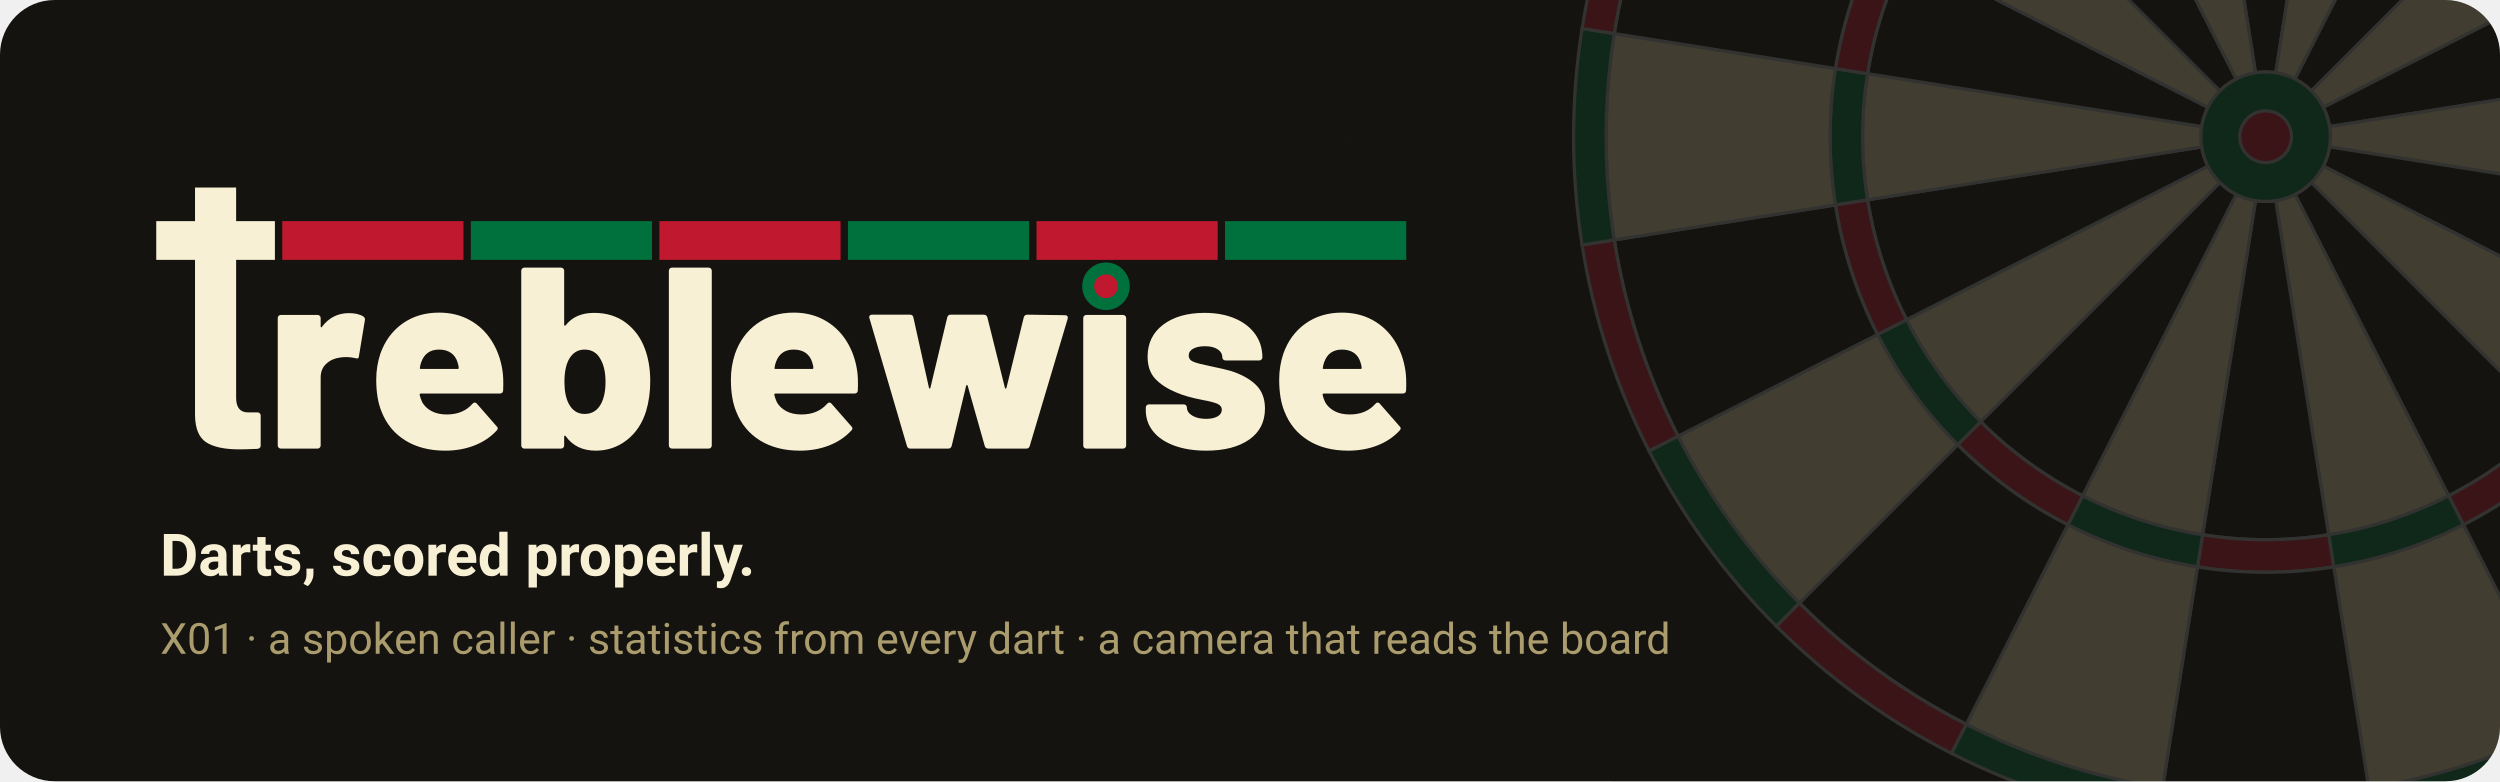
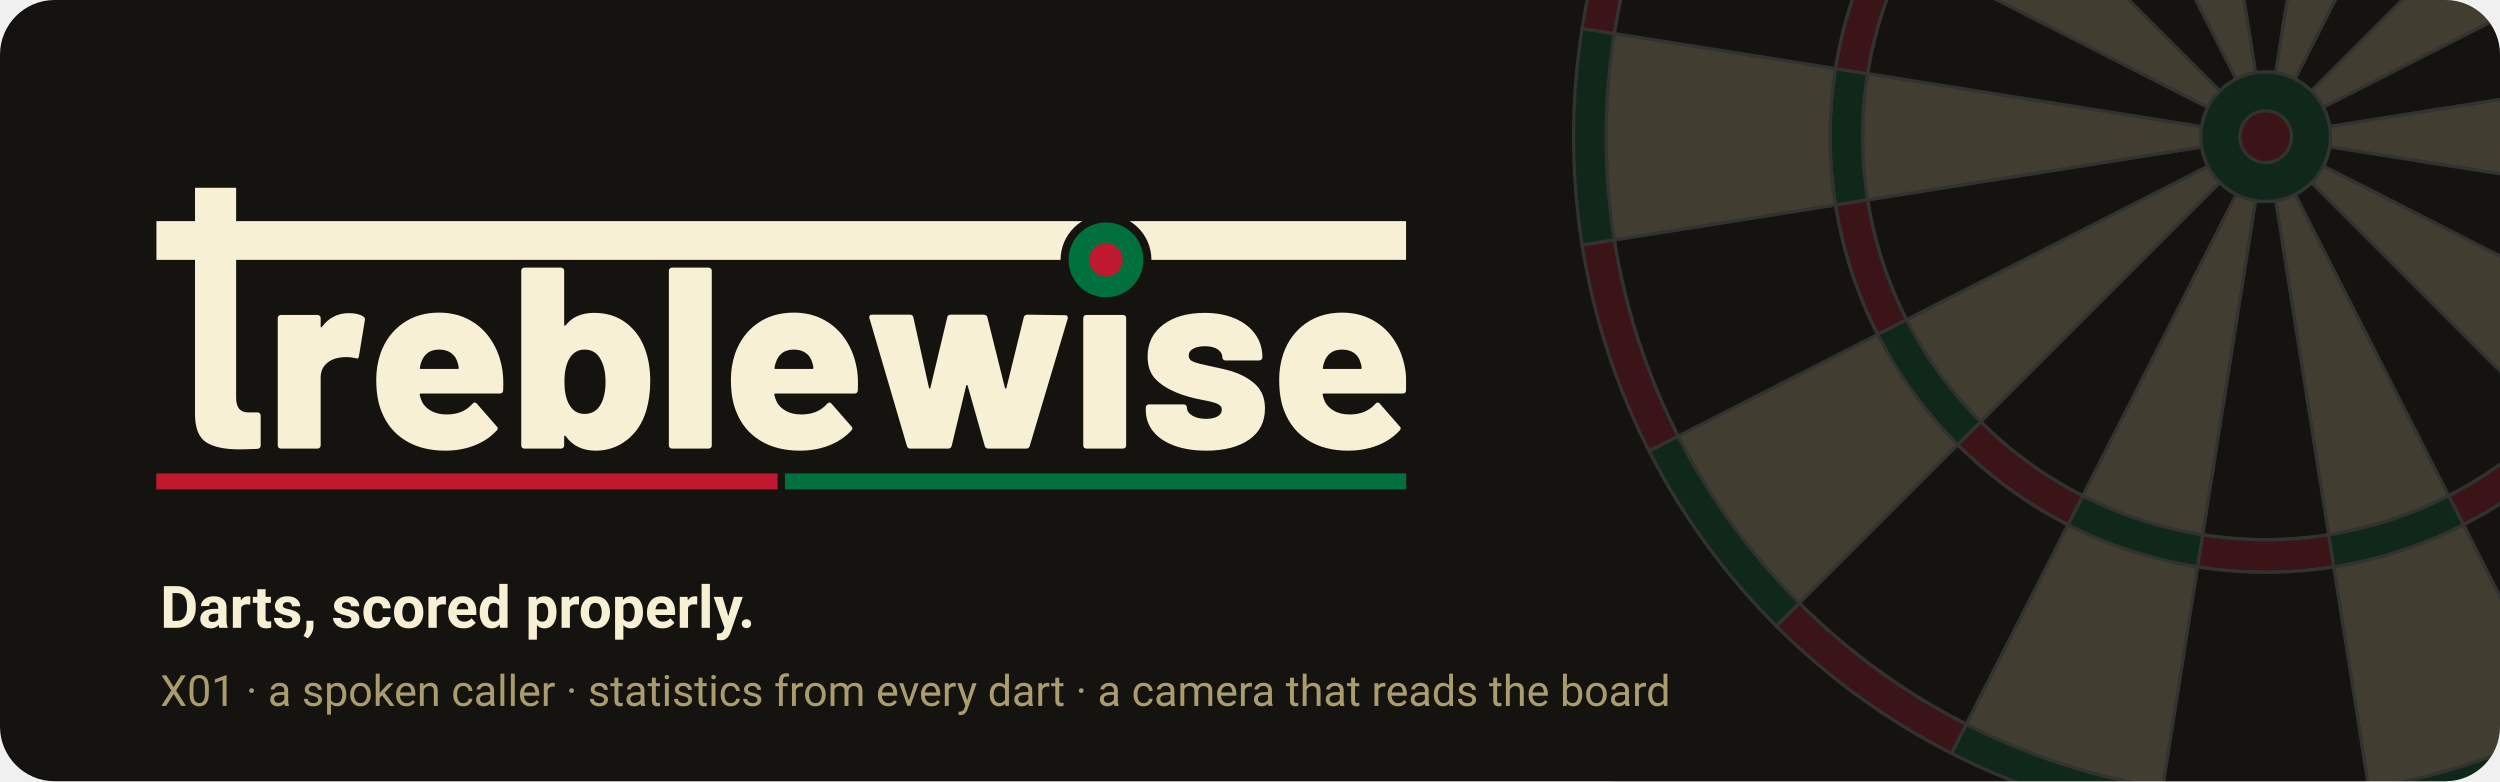
<svg xmlns="http://www.w3.org/2000/svg" viewBox="0 0 1280 400" width="1280" height="400">
  <defs>
    <clipPath id="tile">
      <rect width="1280" height="400" rx="28" />
    </clipPath>
  </defs>
  <g clip-path="url(#tile)">
    <rect width="1280" height="400" fill="#15130f" />
    <g opacity="0.22" transform="translate(1160 70) scale(2.084257) translate(0 0)">
      <defs>
        <g id="board-v-0">
          <circle cx="0" cy="0" r="225.5" fill="#141414" />
          <g stroke="#9aa0a6" stroke-width="0.8">
            <path d="M 15.49,-97.78 A 99 99 0 0 0 -15.49,-97.78 L -2.49,-15.70 A 15.9 15.9 0 0 1 2.49,-15.70 Z" fill="#15130f" />
            <path d="M 16.74,-105.68 A 107 107 0 0 0 -16.74,-105.68 L -15.49,-97.78 A 99 99 0 0 1 15.49,-97.78 Z" fill="#c0182f" />
            <path d="M 25.34,-160.01 A 162 162 0 0 0 -25.34,-160.01 L -16.74,-105.68 A 107 107 0 0 1 16.74,-105.68 Z" fill="#15130f" />
            <path d="M 26.59,-167.91 A 170 170 0 0 0 -26.59,-167.91 L -25.34,-160.01 A 162 162 0 0 1 25.34,-160.01 Z" fill="#c0182f" />
            <path d="M 44.95,-88.21 A 99 99 0 0 0 15.49,-97.78 L 2.49,-15.70 A 15.9 15.9 0 0 1 7.22,-14.17 Z" fill="#e5d3a8" />
            <path d="M 48.58,-95.34 A 107 107 0 0 0 16.74,-105.68 L 15.49,-97.78 A 99 99 0 0 1 44.95,-88.21 Z" fill="#00713c" />
            <path d="M 73.55,-144.34 A 162 162 0 0 0 25.34,-160.01 L 16.74,-105.68 A 107 107 0 0 1 48.58,-95.34 Z" fill="#e5d3a8" />
            <path d="M 77.18,-151.47 A 170 170 0 0 0 26.59,-167.91 L 25.34,-160.01 A 162 162 0 0 1 73.55,-144.34 Z" fill="#00713c" />
            <path d="M 70.00,-70.00 A 99 99 0 0 0 44.95,-88.21 L 7.22,-14.17 A 15.9 15.9 0 0 1 11.24,-11.24 Z" fill="#15130f" />
            <path d="M 75.66,-75.66 A 107 107 0 0 0 48.58,-95.34 L 44.95,-88.21 A 99 99 0 0 1 70.00,-70.00 Z" fill="#c0182f" />
            <path d="M 114.55,-114.55 A 162 162 0 0 0 73.55,-144.34 L 48.58,-95.34 A 107 107 0 0 1 75.66,-75.66 Z" fill="#15130f" />
            <path d="M 120.21,-120.21 A 170 170 0 0 0 77.18,-151.47 L 73.55,-144.34 A 162 162 0 0 1 114.55,-114.55 Z" fill="#c0182f" />
            <path d="M 88.21,-44.95 A 99 99 0 0 0 70.00,-70.00 L 11.24,-11.24 A 15.9 15.9 0 0 1 14.17,-7.22 Z" fill="#e5d3a8" />
            <path d="M 95.34,-48.58 A 107 107 0 0 0 75.66,-75.66 L 70.00,-70.00 A 99 99 0 0 1 88.21,-44.95 Z" fill="#00713c" />
            <path d="M 144.34,-73.55 A 162 162 0 0 0 114.55,-114.55 L 75.66,-75.66 A 107 107 0 0 1 95.34,-48.58 Z" fill="#e5d3a8" />
            <path d="M 151.47,-77.18 A 170 170 0 0 0 120.21,-120.21 L 114.55,-114.55 A 162 162 0 0 1 144.34,-73.55 Z" fill="#00713c" />
            <path d="M 97.78,-15.49 A 99 99 0 0 0 88.21,-44.95 L 14.17,-7.22 A 15.9 15.9 0 0 1 15.70,-2.49 Z" fill="#15130f" />
            <path d="M 105.68,-16.74 A 107 107 0 0 0 95.34,-48.58 L 88.21,-44.95 A 99 99 0 0 1 97.78,-15.49 Z" fill="#c0182f" />
            <path d="M 160.01,-25.34 A 162 162 0 0 0 144.34,-73.55 L 95.34,-48.58 A 107 107 0 0 1 105.68,-16.74 Z" fill="#15130f" />
            <path d="M 167.91,-26.59 A 170 170 0 0 0 151.47,-77.18 L 144.34,-73.55 A 162 162 0 0 1 160.01,-25.34 Z" fill="#c0182f" />
            <path d="M 97.78,15.49 A 99 99 0 0 0 97.78,-15.49 L 15.70,-2.49 A 15.9 15.9 0 0 1 15.70,2.49 Z" fill="#e5d3a8" />
            <path d="M 105.68,16.74 A 107 107 0 0 0 105.68,-16.74 L 97.78,-15.49 A 99 99 0 0 1 97.78,15.49 Z" fill="#00713c" />
            <path d="M 160.01,25.34 A 162 162 0 0 0 160.01,-25.34 L 105.68,-16.74 A 107 107 0 0 1 105.68,16.74 Z" fill="#e5d3a8" />
            <path d="M 167.91,26.59 A 170 170 0 0 0 167.91,-26.59 L 160.01,-25.34 A 162 162 0 0 1 160.01,25.34 Z" fill="#00713c" />
            <path d="M 88.21,44.95 A 99 99 0 0 0 97.78,15.49 L 15.70,2.49 A 15.9 15.9 0 0 1 14.17,7.22 Z" fill="#15130f" />
            <path d="M 95.34,48.58 A 107 107 0 0 0 105.68,16.74 L 97.78,15.49 A 99 99 0 0 1 88.21,44.95 Z" fill="#c0182f" />
            <path d="M 144.34,73.55 A 162 162 0 0 0 160.01,25.34 L 105.68,16.74 A 107 107 0 0 1 95.34,48.58 Z" fill="#15130f" />
            <path d="M 151.47,77.18 A 170 170 0 0 0 167.91,26.59 L 160.01,25.34 A 162 162 0 0 1 144.34,73.55 Z" fill="#c0182f" />
            <path d="M 70.00,70.00 A 99 99 0 0 0 88.21,44.95 L 14.17,7.22 A 15.9 15.9 0 0 1 11.24,11.24 Z" fill="#e5d3a8" />
            <path d="M 75.66,75.66 A 107 107 0 0 0 95.34,48.58 L 88.21,44.95 A 99 99 0 0 1 70.00,70.00 Z" fill="#00713c" />
            <path d="M 114.55,114.55 A 162 162 0 0 0 144.34,73.55 L 95.34,48.58 A 107 107 0 0 1 75.66,75.66 Z" fill="#e5d3a8" />
            <path d="M 120.21,120.21 A 170 170 0 0 0 151.47,77.18 L 144.34,73.55 A 162 162 0 0 1 114.55,114.55 Z" fill="#00713c" />
            <path d="M 44.95,88.21 A 99 99 0 0 0 70.00,70.00 L 11.24,11.24 A 15.9 15.9 0 0 1 7.22,14.17 Z" fill="#15130f" />
            <path d="M 48.58,95.34 A 107 107 0 0 0 75.66,75.66 L 70.00,70.00 A 99 99 0 0 1 44.95,88.21 Z" fill="#c0182f" />
            <path d="M 73.55,144.34 A 162 162 0 0 0 114.55,114.55 L 75.66,75.66 A 107 107 0 0 1 48.58,95.34 Z" fill="#15130f" />
            <path d="M 77.18,151.47 A 170 170 0 0 0 120.21,120.21 L 114.55,114.55 A 162 162 0 0 1 73.55,144.34 Z" fill="#c0182f" />
            <path d="M 15.49,97.78 A 99 99 0 0 0 44.95,88.21 L 7.22,14.17 A 15.9 15.9 0 0 1 2.49,15.70 Z" fill="#e5d3a8" />
            <path d="M 16.74,105.68 A 107 107 0 0 0 48.58,95.34 L 44.95,88.21 A 99 99 0 0 1 15.49,97.78 Z" fill="#00713c" />
            <path d="M 25.34,160.01 A 162 162 0 0 0 73.55,144.34 L 48.58,95.34 A 107 107 0 0 1 16.74,105.68 Z" fill="#e5d3a8" />
            <path d="M 26.59,167.91 A 170 170 0 0 0 77.18,151.47 L 73.55,144.34 A 162 162 0 0 1 25.34,160.01 Z" fill="#00713c" />
            <path d="M -15.49,97.78 A 99 99 0 0 0 15.49,97.78 L 2.49,15.70 A 15.9 15.9 0 0 1 -2.49,15.70 Z" fill="#15130f" />
            <path d="M -16.74,105.68 A 107 107 0 0 0 16.74,105.68 L 15.49,97.78 A 99 99 0 0 1 -15.49,97.78 Z" fill="#c0182f" />
            <path d="M -25.34,160.01 A 162 162 0 0 0 25.34,160.01 L 16.74,105.68 A 107 107 0 0 1 -16.74,105.68 Z" fill="#15130f" />
            <path d="M -26.59,167.91 A 170 170 0 0 0 26.59,167.91 L 25.34,160.01 A 162 162 0 0 1 -25.34,160.01 Z" fill="#c0182f" />
            <path d="M -44.95,88.21 A 99 99 0 0 0 -15.49,97.78 L -2.49,15.70 A 15.9 15.9 0 0 1 -7.22,14.17 Z" fill="#e5d3a8" />
            <path d="M -48.58,95.34 A 107 107 0 0 0 -16.74,105.68 L -15.49,97.78 A 99 99 0 0 1 -44.95,88.21 Z" fill="#00713c" />
            <path d="M -73.55,144.34 A 162 162 0 0 0 -25.34,160.01 L -16.74,105.68 A 107 107 0 0 1 -48.58,95.34 Z" fill="#e5d3a8" />
            <path d="M -77.18,151.47 A 170 170 0 0 0 -26.59,167.91 L -25.34,160.01 A 162 162 0 0 1 -73.55,144.34 Z" fill="#00713c" />
            <path d="M -70.00,70.00 A 99 99 0 0 0 -44.95,88.21 L -7.22,14.17 A 15.9 15.9 0 0 1 -11.24,11.24 Z" fill="#15130f" />
            <path d="M -75.66,75.66 A 107 107 0 0 0 -48.58,95.34 L -44.95,88.21 A 99 99 0 0 1 -70.00,70.00 Z" fill="#c0182f" />
            <path d="M -114.55,114.55 A 162 162 0 0 0 -73.55,144.34 L -48.58,95.34 A 107 107 0 0 1 -75.66,75.66 Z" fill="#15130f" />
            <path d="M -120.21,120.21 A 170 170 0 0 0 -77.18,151.47 L -73.55,144.34 A 162 162 0 0 1 -114.55,114.55 Z" fill="#c0182f" />
            <path d="M -88.21,44.95 A 99 99 0 0 0 -70.00,70.00 L -11.24,11.24 A 15.9 15.9 0 0 1 -14.17,7.22 Z" fill="#e5d3a8" />
            <path d="M -95.34,48.58 A 107 107 0 0 0 -75.66,75.66 L -70.00,70.00 A 99 99 0 0 1 -88.21,44.95 Z" fill="#00713c" />
            <path d="M -144.34,73.55 A 162 162 0 0 0 -114.55,114.55 L -75.66,75.66 A 107 107 0 0 1 -95.34,48.58 Z" fill="#e5d3a8" />
            <path d="M -151.47,77.18 A 170 170 0 0 0 -120.21,120.21 L -114.55,114.55 A 162 162 0 0 1 -144.34,73.55 Z" fill="#00713c" />
            <path d="M -97.78,15.49 A 99 99 0 0 0 -88.21,44.95 L -14.17,7.22 A 15.9 15.9 0 0 1 -15.70,2.49 Z" fill="#15130f" />
            <path d="M -105.68,16.74 A 107 107 0 0 0 -95.34,48.58 L -88.21,44.95 A 99 99 0 0 1 -97.78,15.49 Z" fill="#c0182f" />
            <path d="M -160.01,25.34 A 162 162 0 0 0 -144.34,73.55 L -95.34,48.58 A 107 107 0 0 1 -105.68,16.74 Z" fill="#15130f" />
            <path d="M -167.91,26.59 A 170 170 0 0 0 -151.47,77.18 L -144.34,73.55 A 162 162 0 0 1 -160.01,25.34 Z" fill="#c0182f" />
            <path d="M -97.78,-15.49 A 99 99 0 0 0 -97.78,15.49 L -15.70,2.49 A 15.9 15.9 0 0 1 -15.70,-2.49 Z" fill="#e5d3a8" />
            <path d="M -105.68,-16.74 A 107 107 0 0 0 -105.68,16.74 L -97.78,15.49 A 99 99 0 0 1 -97.78,-15.49 Z" fill="#00713c" />
            <path d="M -160.01,-25.34 A 162 162 0 0 0 -160.01,25.34 L -105.68,16.74 A 107 107 0 0 1 -105.68,-16.74 Z" fill="#e5d3a8" />
            <path d="M -167.91,-26.59 A 170 170 0 0 0 -167.91,26.59 L -160.01,25.34 A 162 162 0 0 1 -160.01,-25.34 Z" fill="#00713c" />
            <path d="M -88.21,-44.95 A 99 99 0 0 0 -97.78,-15.49 L -15.70,-2.49 A 15.9 15.9 0 0 1 -14.17,-7.22 Z" fill="#15130f" />
            <path d="M -95.34,-48.58 A 107 107 0 0 0 -105.68,-16.74 L -97.78,-15.49 A 99 99 0 0 1 -88.21,-44.95 Z" fill="#c0182f" />
            <path d="M -144.34,-73.55 A 162 162 0 0 0 -160.01,-25.34 L -105.68,-16.74 A 107 107 0 0 1 -95.34,-48.58 Z" fill="#15130f" />
            <path d="M -151.47,-77.18 A 170 170 0 0 0 -167.91,-26.59 L -160.01,-25.34 A 162 162 0 0 1 -144.34,-73.55 Z" fill="#c0182f" />
            <path d="M -70.00,-70.00 A 99 99 0 0 0 -88.21,-44.95 L -14.17,-7.22 A 15.9 15.9 0 0 1 -11.24,-11.24 Z" fill="#e5d3a8" />
            <path d="M -75.66,-75.66 A 107 107 0 0 0 -95.34,-48.58 L -88.21,-44.95 A 99 99 0 0 1 -70.00,-70.00 Z" fill="#00713c" />
            <path d="M -114.55,-114.55 A 162 162 0 0 0 -144.34,-73.55 L -95.34,-48.58 A 107 107 0 0 1 -75.66,-75.66 Z" fill="#e5d3a8" />
            <path d="M -120.21,-120.21 A 170 170 0 0 0 -151.47,-77.18 L -144.34,-73.55 A 162 162 0 0 1 -114.55,-114.55 Z" fill="#00713c" />
            <path d="M -44.95,-88.21 A 99 99 0 0 0 -70.00,-70.00 L -11.24,-11.24 A 15.9 15.9 0 0 1 -7.22,-14.17 Z" fill="#15130f" />
            <path d="M -48.58,-95.34 A 107 107 0 0 0 -75.66,-75.66 L -70.00,-70.00 A 99 99 0 0 1 -44.95,-88.21 Z" fill="#c0182f" />
            <path d="M -73.55,-144.34 A 162 162 0 0 0 -114.55,-114.55 L -75.66,-75.66 A 107 107 0 0 1 -48.58,-95.34 Z" fill="#15130f" />
            <path d="M -77.18,-151.47 A 170 170 0 0 0 -120.21,-120.21 L -114.55,-114.55 A 162 162 0 0 1 -73.55,-144.34 Z" fill="#c0182f" />
            <path d="M -15.49,-97.78 A 99 99 0 0 0 -44.95,-88.21 L -7.22,-14.17 A 15.9 15.9 0 0 1 -2.49,-15.70 Z" fill="#e5d3a8" />
            <path d="M -16.74,-105.68 A 107 107 0 0 0 -48.58,-95.34 L -44.95,-88.21 A 99 99 0 0 1 -15.49,-97.78 Z" fill="#00713c" />
            <path d="M -25.34,-160.01 A 162 162 0 0 0 -73.55,-144.34 L -48.58,-95.34 A 107 107 0 0 1 -16.74,-105.68 Z" fill="#e5d3a8" />
            <path d="M -26.59,-167.91 A 170 170 0 0 0 -77.18,-151.47 L -73.55,-144.34 A 162 162 0 0 1 -25.34,-160.01 Z" fill="#00713c" />
            <circle cx="0" cy="0" r="15.9" fill="#00713c" />
            <circle cx="0" cy="0" r="6.35" fill="#c0182f" />
          </g>
        </g>
        <g id="darts-v-0" />
      </defs>
      <use href="#board-v-0" />
      <use href="#darts-v-0" />
    </g>
    <g transform="translate(80 96) scale(0.6842651)">
-       <path d="M29.01 0V170.41Q29.21 185.3 37.33 190.62Q45.45 195.94 62.28 195.94Q66.54 195.94 75.82 195.55Q78.14 195.16 78.14 193.04V170.6Q78.14 169.63 77.47 168.96Q76.79 168.28 75.82 168.28H68.67Q59.77 168.28 59.77 157.25V0H29.01ZM154.93 96.52Q156.48 97.49 156.09 99.42L151.64 126.31Q151.45 128.63 148.94 127.66Q145.45 126.89 142.36 126.89Q139.07 126.89 137.33 127.27Q131.33 128.05 127.18 131.91Q123.02 135.78 123.02 142.17V193.04Q123.02 194 122.34 194.68Q121.66 195.36 120.7 195.36H93.23Q92.26 195.36 91.59 194.68Q90.91 194 90.91 193.04V97.68Q90.91 96.71 91.59 96.03Q92.26 95.36 93.23 95.36H120.7Q121.66 95.36 122.34 96.03Q123.02 96.71 123.02 97.68V103.87Q123.02 104.45 123.4 104.64Q123.79 104.84 123.98 104.26Q131.72 94 144.1 94Q151.06 94 154.93 96.52ZM259.57 151.84Q259.38 154.16 257.06 154.16H198.07Q197.68 154.16 197.29 154.45Q196.91 154.74 197.1 155.13Q197.49 157.25 199.03 160.74Q201.35 164.8 206 167.31Q210.64 169.83 217.41 169.83Q229.59 169.83 236.56 161.9Q237.33 160.93 238.3 160.93Q239.26 160.93 239.85 161.7L254.74 178.72Q255.51 179.3 255.51 180.27Q255.51 181.04 254.74 181.82Q247.97 189.17 238.01 193.04Q228.05 196.91 216.25 196.91Q198.65 196.91 186.36 189.26Q174.08 181.62 168.67 167.89Q164.6 158.22 164.6 143.71Q164.6 133.66 167.7 124.37Q172.73 110.06 184.24 101.84Q195.74 93.62 211.61 93.62Q224.37 93.62 234.43 99.13Q244.49 104.64 250.77 114.41Q257.06 124.18 258.99 136.56Q259.96 142.36 259.57 151.84ZM198.26 130.75Q197.49 132.88 197.29 134.82Q196.91 135.78 198.07 135.78H225.53Q226.31 135.78 226.31 135.01Q226.31 133.46 225.53 131.14Q224.18 126.31 220.6 123.79Q217.02 121.28 211.61 121.28Q201.55 121.28 198.26 130.75ZM369.63 144.87Q369.63 156.87 366.54 167.31Q362.28 181.04 352.13 188.97Q341.97 196.91 328.82 196.91Q314.12 196.91 306.38 186.07Q306 185.49 305.61 185.69Q305.22 185.88 305.22 186.46V193.04Q305.22 194 304.55 194.68Q303.87 195.36 302.9 195.36H275.44Q274.47 195.36 273.79 194.68Q273.11 194 273.11 193.04V62.28Q273.11 61.32 273.79 60.64Q274.47 59.96 275.44 59.96H302.9Q303.87 59.96 304.55 60.64Q305.22 61.32 305.22 62.28V102.71Q305.22 103.29 305.61 103.38Q306 103.48 306.38 103.09Q313.54 93.81 327.66 93.81Q341.59 93.81 351.35 101.16Q361.12 108.51 365.57 120.5Q369.63 131.33 369.63 144.87ZM336.17 145.45Q336.17 134.82 332.3 128.24Q328.43 121.28 320.5 121.28Q313.15 121.28 309.09 128.05Q305.42 134.24 305.42 145.45Q305.42 155.71 308.7 161.9Q312.77 169.44 320.5 169.44Q328.63 169.44 332.69 162.09Q336.17 155.71 336.17 145.45ZM383.56 193.04V62.28Q383.56 61.32 384.24 60.64Q384.91 59.96 385.88 59.96H413.35Q414.31 59.96 414.99 60.64Q415.67 61.32 415.67 62.28V193.04Q415.67 194 414.99 194.68Q414.31 195.36 413.35 195.36H385.88Q384.91 195.36 384.24 194.68Q383.56 194 383.56 193.04ZM524.95 151.84Q524.76 154.16 522.44 154.16H463.44Q463.06 154.16 462.67 154.45Q462.28 154.74 462.48 155.13Q462.86 157.25 464.41 160.74Q466.73 164.8 471.37 167.31Q476.02 169.83 482.79 169.83Q494.97 169.83 501.93 161.9Q502.71 160.93 503.68 160.93Q504.64 160.93 505.22 161.7L520.12 178.72Q520.89 179.3 520.89 180.27Q520.89 181.04 520.12 181.82Q513.35 189.17 503.38 193.04Q493.42 196.91 481.62 196.91Q464.02 196.91 451.74 189.26Q439.46 181.62 434.04 167.89Q429.98 158.22 429.98 143.71Q429.98 133.66 433.08 124.37Q438.1 110.06 449.61 101.84Q461.12 93.62 476.98 93.62Q489.75 93.62 499.81 99.13Q509.86 104.64 516.15 114.41Q522.44 124.18 524.37 136.56Q525.34 142.36 524.95 151.84ZM463.64 130.75Q462.86 132.88 462.67 134.82Q462.28 135.78 463.44 135.78H490.91Q491.68 135.78 491.68 135.01Q491.68 133.46 490.91 131.14Q489.56 126.31 485.98 123.79Q482.4 121.28 476.98 121.28Q466.92 121.28 463.64 130.75ZM561.7 193.42 533.66 97.87 533.46 97.1Q533.46 95.16 535.59 95.16H564.02Q566.15 95.16 566.54 97.29L578.14 149.71Q578.34 150.48 578.72 150.48Q579.11 150.48 579.3 149.71L591.88 97.1Q592.46 95.16 594.39 95.16H619.15Q621.28 95.16 621.86 97.1L635.01 149.9Q635.2 150.48 635.59 150.48Q635.98 150.48 636.17 149.9L649.13 97.1Q649.71 95.16 651.84 95.16L680.08 95.55Q681.24 95.55 681.72 96.23Q682.21 96.91 682.01 98.07L653.58 193.42Q653 195.36 651.06 195.36H622.63Q620.5 195.36 619.92 193.42L607.16 148.36Q606.96 147.78 606.58 147.78Q606.19 147.78 606 148.36L595.16 193.42Q594.58 195.36 592.65 195.36H564.22Q562.28 195.36 561.7 193.42ZM693.62 193.04V97.68Q693.62 96.71 694.29 96.03Q694.97 95.36 695.94 95.36H723.4Q724.37 95.36 725.05 96.03Q725.73 96.71 725.73 97.68V193.04Q725.73 194 725.05 194.68Q724.37 195.36 723.4 195.36H695.94Q694.97 195.36 694.29 194.68Q693.62 194 693.62 193.04ZM740.43 166.73V164.6Q740.43 163.64 741.1 162.96Q741.78 162.28 742.75 162.28H768.86Q769.83 162.28 770.5 162.96Q771.18 163.64 771.18 164.6Q771.18 168.28 775.24 170.7Q779.3 173.11 785.49 173.11Q790.91 173.11 794.1 171.28Q797.29 169.44 797.29 166.34Q797.29 163.25 793.91 161.8Q790.52 160.35 782.98 158.99Q770.79 156.67 763.25 153.38Q753.38 149.32 747.58 143.23Q741.78 137.14 741.78 126.5Q741.78 111.41 753.48 102.61Q765.18 93.81 784.33 93.81Q797.29 93.81 807.06 97.97Q816.83 102.13 822.24 109.67Q827.66 117.21 827.66 127.08Q827.66 128.05 826.98 128.72Q826.31 129.4 825.34 129.4H800Q799.03 129.4 798.36 128.72Q797.68 128.05 797.68 127.08Q797.68 123.4 794.2 121.08Q790.72 118.76 784.72 118.76Q779.3 118.76 775.92 120.6Q772.53 122.44 772.53 125.73Q772.53 129.01 776.21 130.46Q779.88 131.91 788.59 133.66Q799.81 135.98 804.26 137.33Q816.25 141.2 822.92 147.78Q829.59 154.35 829.59 165.38Q829.59 180.46 817.7 188.68Q805.8 196.91 785.69 196.91Q771.95 196.91 761.7 193.13Q751.45 189.36 745.94 182.5Q740.43 175.63 740.43 166.73ZM935.2 151.84Q935.01 154.16 932.69 154.16H873.69Q873.31 154.16 872.92 154.45Q872.53 154.74 872.73 155.13Q873.11 157.25 874.66 160.74Q876.98 164.8 881.62 167.31Q886.27 169.83 893.04 169.83Q905.22 169.83 912.19 161.9Q912.96 160.93 913.93 160.93Q914.89 160.93 915.47 161.7L930.37 178.72Q931.14 179.3 931.14 180.27Q931.14 181.04 930.37 181.82Q923.6 189.17 913.64 193.04Q903.68 196.91 891.88 196.91Q874.27 196.91 861.99 189.26Q849.71 181.62 844.29 167.89Q840.23 158.22 840.23 143.71Q840.23 133.66 843.33 124.37Q848.36 110.06 859.86 101.84Q871.37 93.62 887.23 93.62Q900 93.62 910.06 99.13Q920.12 104.64 926.4 114.41Q932.69 124.18 934.62 136.56Q935.59 142.36 935.2 151.84ZM873.89 130.75Q873.11 132.88 872.92 134.82Q872.53 135.78 873.69 135.78H901.16Q901.93 135.78 901.93 135.01Q901.93 133.46 901.16 131.14Q899.81 126.31 896.23 123.79Q892.65 121.28 887.23 121.28Q877.18 121.28 873.89 130.75ZM0 25.15V54.16H88.78V25.15Z" fill="#f8f0d4" />
-       <path d="M94.28 25.15V54.16H229.87V25.15ZM376.46 25.15V54.16H512.05V25.15ZM658.64 25.15V54.16H794.22V25.15Z" fill="#c0182f" />
-       <path d="M235.37 25.15V54.16H370.96V25.15ZM517.55 25.15V54.16H653.14V25.15ZM799.72 25.15V54.16H935.31V25.15Z" fill="#00713c" />
-       <circle cx="710.64" cy="73.89" r="17.79" fill="#00713c" />
-       <circle cx="710.64" cy="73.89" r="8.895" fill="#c0182f" />
+       <defs>
+         <mask id="v-1-cut">
+           <rect width="935.31" height="235.91" fill="white" />
+           <circle cx="710.64" cy="54.16" r="34" fill="black" />
+         </mask>
+       </defs>
+       <path d="M29.01 0V170.41Q29.21 185.3 37.33 190.62Q45.45 195.94 62.28 195.94Q66.54 195.94 75.82 195.55Q78.14 195.16 78.14 193.04V170.6Q78.14 169.63 77.47 168.96Q76.79 168.28 75.82 168.28H68.67Q59.77 168.28 59.77 157.25V0H29.01ZM154.93 96.52Q156.48 97.49 156.09 99.42L151.64 126.31Q151.45 128.63 148.94 127.66Q145.45 126.89 142.36 126.89Q139.07 126.89 137.33 127.27Q131.33 128.05 127.18 131.91Q123.02 135.78 123.02 142.17V193.04Q123.02 194 122.34 194.68Q121.66 195.36 120.7 195.36H93.23Q92.26 195.36 91.59 194.68Q90.91 194 90.91 193.04V97.68Q90.91 96.71 91.59 96.03Q92.26 95.36 93.23 95.36H120.7Q121.66 95.36 122.34 96.03Q123.02 96.71 123.02 97.68V103.87Q123.02 104.45 123.4 104.64Q123.79 104.84 123.98 104.26Q131.72 94 144.1 94Q151.06 94 154.93 96.52ZM259.57 151.84Q259.38 154.16 257.06 154.16H198.07Q197.68 154.16 197.29 154.45Q196.91 154.74 197.1 155.13Q197.49 157.25 199.03 160.74Q201.35 164.8 206 167.31Q210.64 169.83 217.41 169.83Q229.59 169.83 236.56 161.9Q237.33 160.93 238.3 160.93Q239.26 160.93 239.85 161.7L254.74 178.72Q255.51 179.3 255.51 180.27Q255.51 181.04 254.74 181.82Q247.97 189.17 238.01 193.04Q228.05 196.91 216.25 196.91Q198.65 196.91 186.36 189.26Q174.08 181.62 168.67 167.89Q164.6 158.22 164.6 143.71Q164.6 133.66 167.7 124.37Q172.73 110.06 184.24 101.84Q195.74 93.62 211.61 93.62Q224.37 93.62 234.43 99.13Q244.49 104.64 250.77 114.41Q257.06 124.18 258.99 136.56Q259.96 142.36 259.57 151.84ZM198.26 130.75Q197.49 132.88 197.29 134.82Q196.91 135.78 198.07 135.78H225.53Q226.31 135.78 226.31 135.01Q226.31 133.46 225.53 131.14Q224.18 126.31 220.6 123.79Q217.02 121.28 211.61 121.28Q201.55 121.28 198.26 130.75ZM369.63 144.87Q369.63 156.87 366.54 167.31Q362.28 181.04 352.13 188.97Q341.97 196.91 328.82 196.91Q314.12 196.91 306.38 186.07Q306 185.49 305.61 185.69Q305.22 185.88 305.22 186.46V193.04Q305.22 194 304.55 194.68Q303.87 195.36 302.9 195.36H275.44Q274.47 195.36 273.79 194.68Q273.11 194 273.11 193.04V62.28Q273.11 61.32 273.79 60.64Q274.47 59.96 275.44 59.96H302.9Q303.87 59.96 304.55 60.64Q305.22 61.32 305.22 62.28V102.71Q305.22 103.29 305.61 103.38Q306 103.48 306.38 103.09Q313.54 93.81 327.66 93.81Q341.59 93.81 351.35 101.16Q361.12 108.51 365.57 120.5Q369.63 131.33 369.63 144.87ZM336.17 145.45Q336.17 134.82 332.3 128.24Q328.43 121.28 320.5 121.28Q313.15 121.28 309.09 128.05Q305.42 134.24 305.42 145.45Q305.42 155.71 308.7 161.9Q312.77 169.44 320.5 169.44Q328.63 169.44 332.69 162.09Q336.17 155.71 336.17 145.45ZM383.56 193.04V62.28Q383.56 61.32 384.24 60.64Q384.91 59.96 385.88 59.96H413.35Q414.31 59.96 414.99 60.64Q415.67 61.32 415.67 62.28V193.04Q415.67 194 414.99 194.68Q414.31 195.36 413.35 195.36H385.88Q384.91 195.36 384.24 194.68Q383.56 194 383.56 193.04ZM524.95 151.84Q524.76 154.16 522.44 154.16H463.44Q463.06 154.16 462.67 154.45Q462.28 154.74 462.48 155.13Q462.86 157.25 464.41 160.74Q466.73 164.8 471.37 167.31Q476.02 169.83 482.79 169.83Q494.97 169.83 501.93 161.9Q502.71 160.93 503.68 160.93Q504.64 160.93 505.22 161.7L520.12 178.72Q520.89 179.3 520.89 180.27Q520.89 181.04 520.12 181.82Q513.35 189.17 503.38 193.04Q493.42 196.91 481.62 196.91Q464.02 196.91 451.74 189.26Q439.46 181.62 434.04 167.89Q429.98 158.22 429.98 143.71Q429.98 133.66 433.08 124.37Q438.1 110.06 449.61 101.84Q461.12 93.62 476.98 93.62Q489.75 93.62 499.81 99.13Q509.86 104.64 516.15 114.41Q522.44 124.18 524.37 136.56Q525.34 142.36 524.95 151.84ZM463.64 130.75Q462.86 132.88 462.67 134.82Q462.28 135.78 463.44 135.78H490.91Q491.68 135.78 491.68 135.01Q491.68 133.46 490.91 131.14Q489.56 126.31 485.98 123.79Q482.4 121.28 476.98 121.28Q466.92 121.28 463.64 130.75ZM561.7 193.42 533.66 97.87 533.46 97.1Q533.46 95.16 535.59 95.16H564.02Q566.15 95.16 566.54 97.29L578.14 149.71Q578.34 150.48 578.72 150.48Q579.11 150.48 579.3 149.71L591.88 97.1Q592.46 95.16 594.39 95.16H619.15Q621.28 95.16 621.86 97.1L635.01 149.9Q635.2 150.48 635.59 150.48Q635.98 150.48 636.17 149.9L649.13 97.1Q649.71 95.16 651.84 95.16L680.08 95.55Q681.24 95.55 681.72 96.23Q682.21 96.91 682.01 98.07L653.58 193.42Q653 195.36 651.06 195.36H622.63Q620.5 195.36 619.92 193.42L607.16 148.36Q606.96 147.78 606.58 147.78Q606.19 147.78 606 148.36L595.16 193.42Q594.58 195.36 592.65 195.36H564.22Q562.28 195.36 561.7 193.42ZM693.62 193.04V97.68Q693.62 96.71 694.29 96.03Q694.97 95.36 695.94 95.36H723.4Q724.37 95.36 725.05 96.03Q725.73 96.71 725.73 97.68V193.04Q725.73 194 725.05 194.68Q724.37 195.36 723.4 195.36H695.94Q694.97 195.36 694.29 194.68Q693.62 194 693.62 193.04ZM740.43 166.73V164.6Q740.43 163.64 741.1 162.96Q741.78 162.28 742.75 162.28H768.86Q769.83 162.28 770.5 162.96Q771.18 163.64 771.18 164.6Q771.18 168.28 775.24 170.7Q779.3 173.11 785.49 173.11Q790.91 173.11 794.1 171.28Q797.29 169.44 797.29 166.34Q797.29 163.25 793.91 161.8Q790.52 160.35 782.98 158.99Q770.79 156.67 763.25 153.38Q753.38 149.32 747.58 143.23Q741.78 137.14 741.78 126.5Q741.78 111.41 753.48 102.61Q765.18 93.81 784.33 93.81Q797.29 93.81 807.06 97.97Q816.83 102.13 822.24 109.67Q827.66 117.21 827.66 127.08Q827.66 128.05 826.98 128.72Q826.31 129.4 825.34 129.4H800Q799.03 129.4 798.36 128.72Q797.68 128.05 797.68 127.08Q797.68 123.4 794.2 121.08Q790.72 118.76 784.72 118.76Q779.3 118.76 775.92 120.6Q772.53 122.44 772.53 125.73Q772.53 129.01 776.21 130.46Q779.88 131.91 788.59 133.66Q799.81 135.98 804.26 137.33Q816.25 141.2 822.92 147.78Q829.59 154.35 829.59 165.38Q829.59 180.46 817.7 188.68Q805.8 196.91 785.69 196.91Q771.95 196.91 761.7 193.13Q751.45 189.36 745.94 182.5Q740.43 175.63 740.43 166.73ZM935.2 151.84Q935.01 154.16 932.69 154.16H873.69Q873.31 154.16 872.92 154.45Q872.53 154.74 872.73 155.13Q873.11 157.25 874.66 160.74Q876.98 164.8 881.62 167.31Q886.27 169.83 893.04 169.83Q905.22 169.83 912.19 161.9Q912.96 160.93 913.93 160.93Q914.89 160.93 915.47 161.7L930.37 178.72Q931.14 179.3 931.14 180.27Q931.14 181.04 930.37 181.82Q923.6 189.17 913.64 193.04Q903.68 196.91 891.88 196.91Q874.27 196.91 861.99 189.26Q849.71 181.62 844.29 167.89Q840.23 158.22 840.23 143.71Q840.23 133.66 843.33 124.37Q848.36 110.06 859.86 101.84Q871.37 93.62 887.23 93.62Q900 93.62 910.06 99.13Q920.12 104.64 926.4 114.41Q932.69 124.18 934.62 136.56Q935.59 142.36 935.2 151.84ZM873.89 130.75Q873.11 132.88 872.92 134.82Q872.53 135.78 873.69 135.78H901.16Q901.93 135.78 901.93 135.01Q901.93 133.46 901.16 131.14Q899.81 126.31 896.23 123.79Q892.65 121.28 887.23 121.28Q877.18 121.28 873.89 130.75ZM0 25.15V54.16H935.31V25.15Z" mask="url(#v-1-cut)" fill="#f8f0d4" />
+       <path d="M0 213.91V225.91H464.91V213.91Z" fill="#c0182f" />
+       <path d="M470.41 213.91V225.91H935.31V213.91Z" fill="#00713c" />
+       <circle cx="710.64" cy="54.16" r="28" fill="#00713c" />
+       <circle cx="710.64" cy="54.16" r="12.5" fill="#c0182f" />
    </g>
-     <text x="82" y="294.739" font-family="system-ui, -apple-system, 'Segoe UI', Roboto, sans-serif" font-size="30" font-weight="700" fill="#f8f0d4">Darts, scored properly.</text>
-     <text x="82" y="334.739" font-family="system-ui, -apple-system, 'Segoe UI', Roboto, sans-serif" font-size="22" fill="#ab9c6d">X01 · a spoken caller · statistics from every dart · a camera that reads the board</text>
+     <text x="82" y="321.425" font-family="system-ui, -apple-system, 'Segoe UI', Roboto, sans-serif" font-size="30" font-weight="700" fill="#f8f0d4">Darts, scored properly.</text>
+     <text x="82" y="361.425" font-family="system-ui, -apple-system, 'Segoe UI', Roboto, sans-serif" font-size="22" fill="#ab9c6d">X01 · a spoken caller · statistics from every dart · a camera that reads the board</text>
  </g>
</svg>
